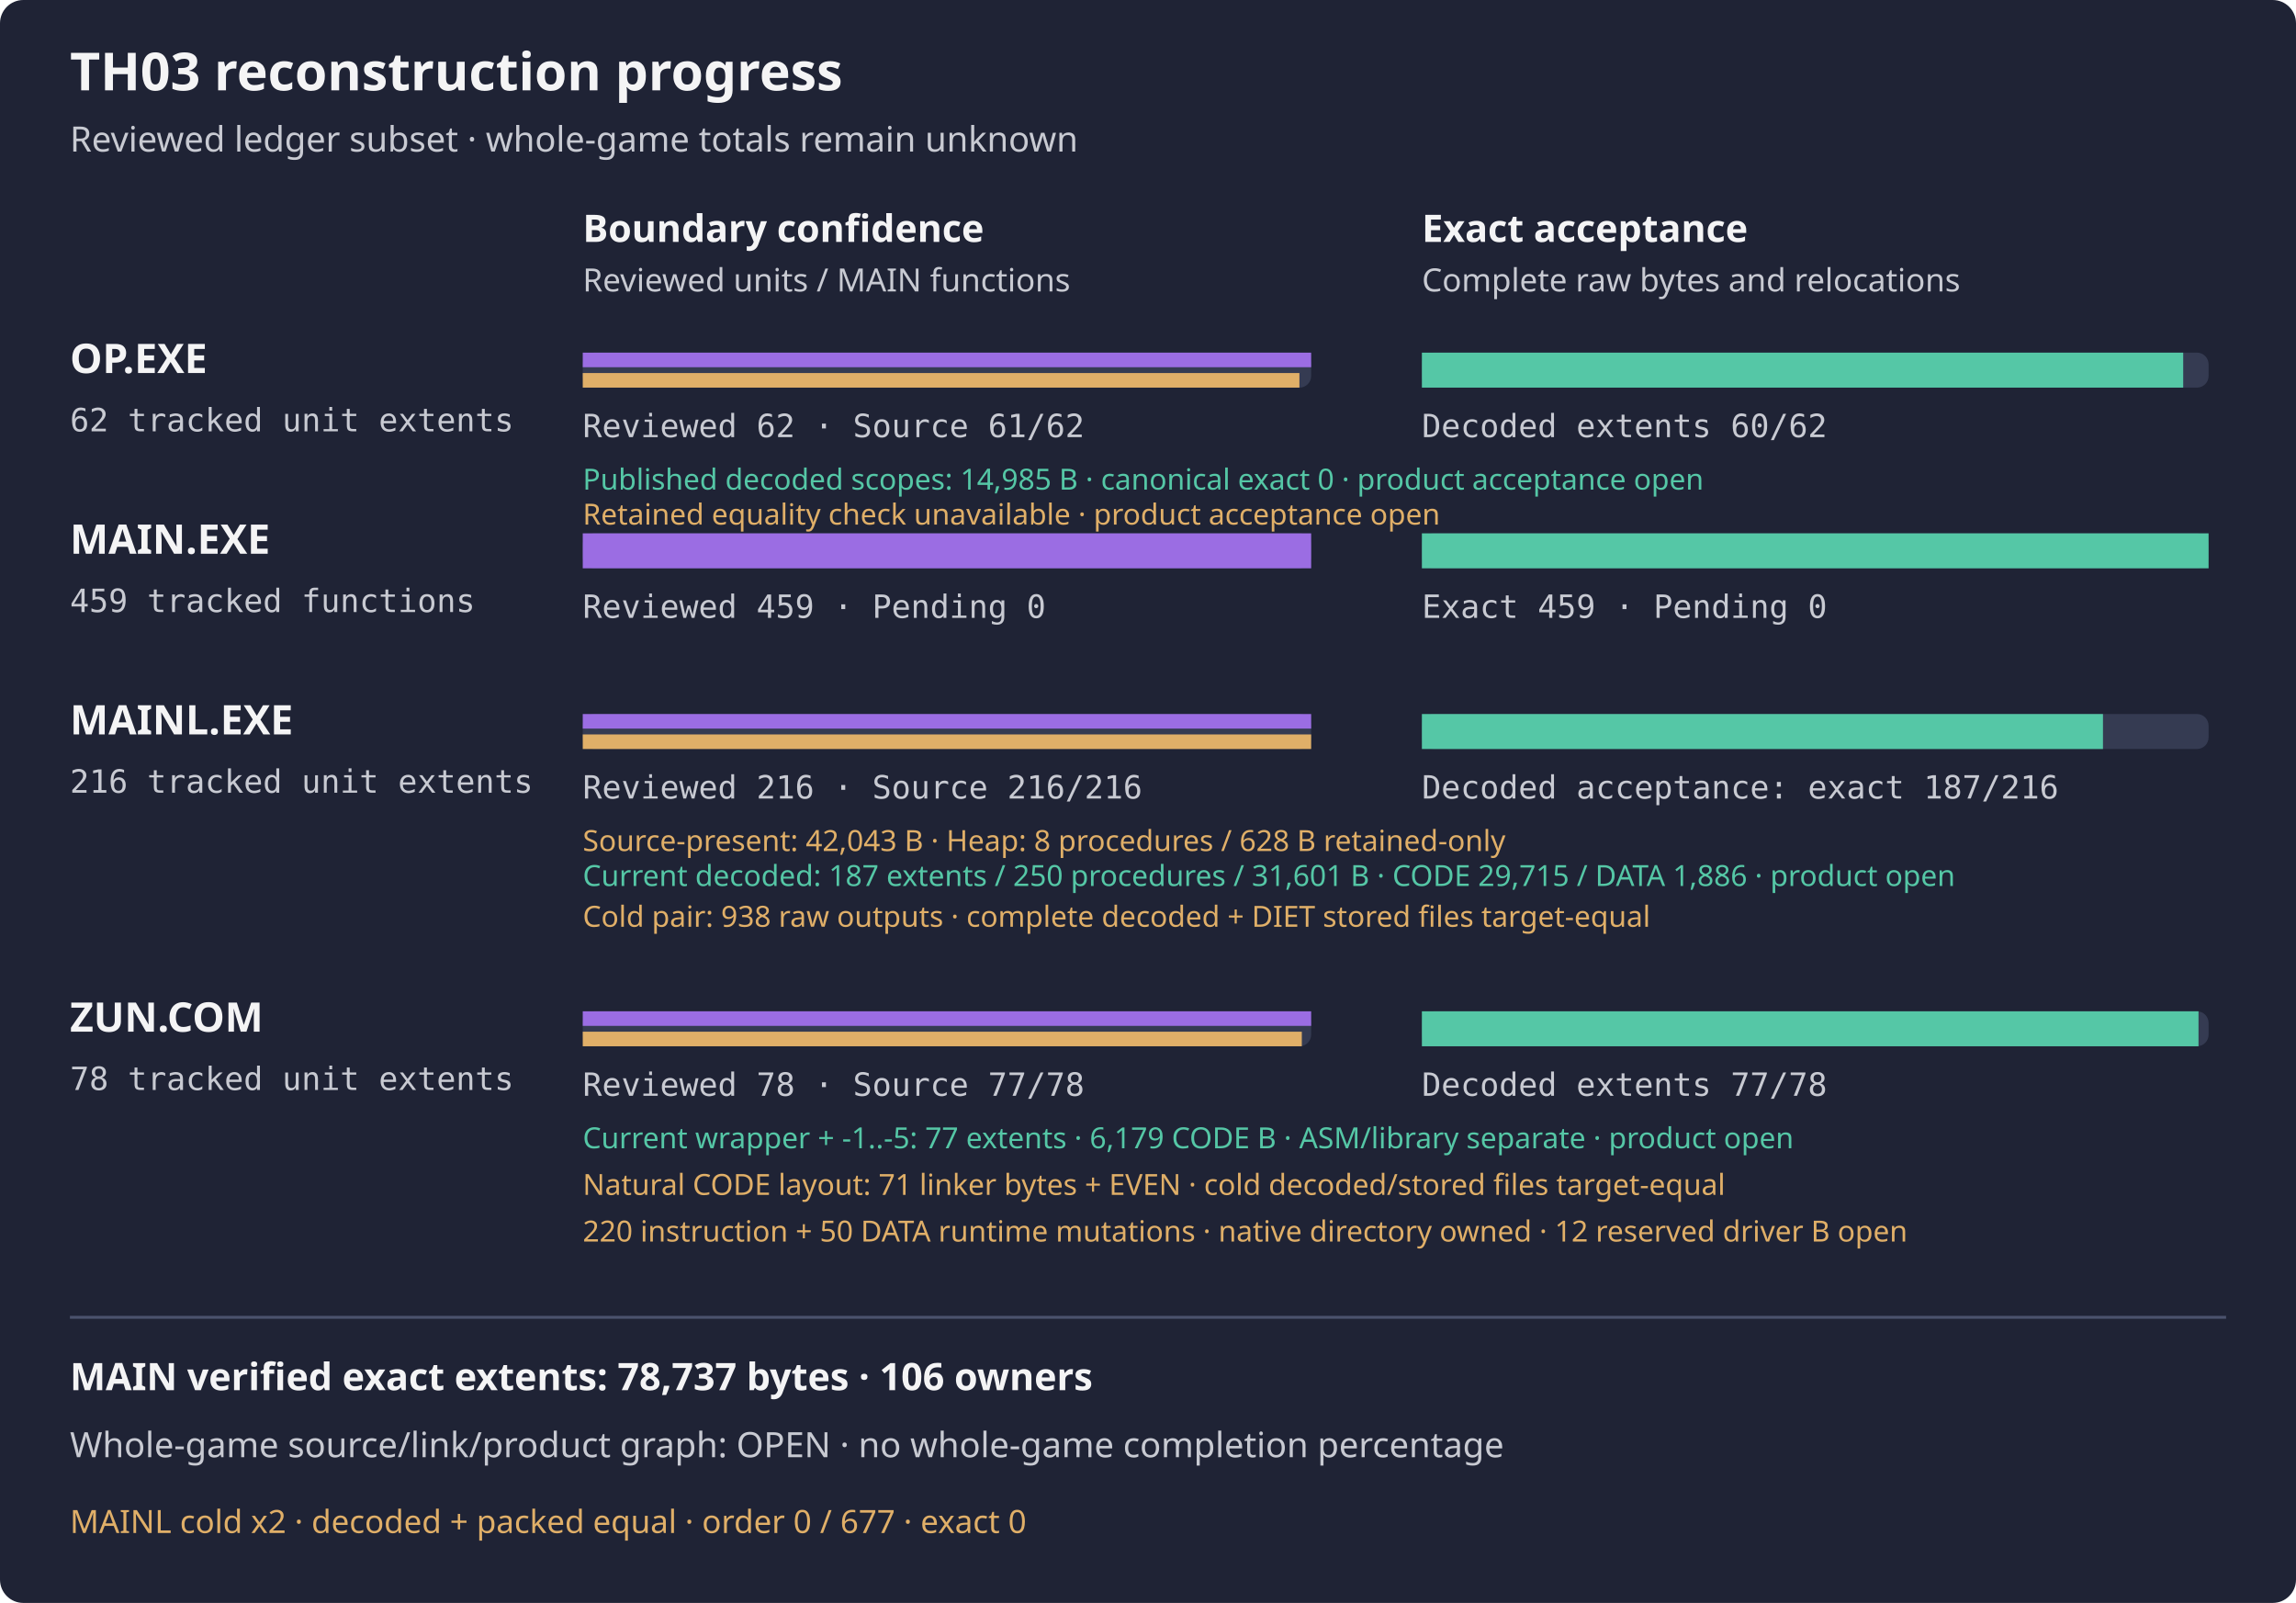
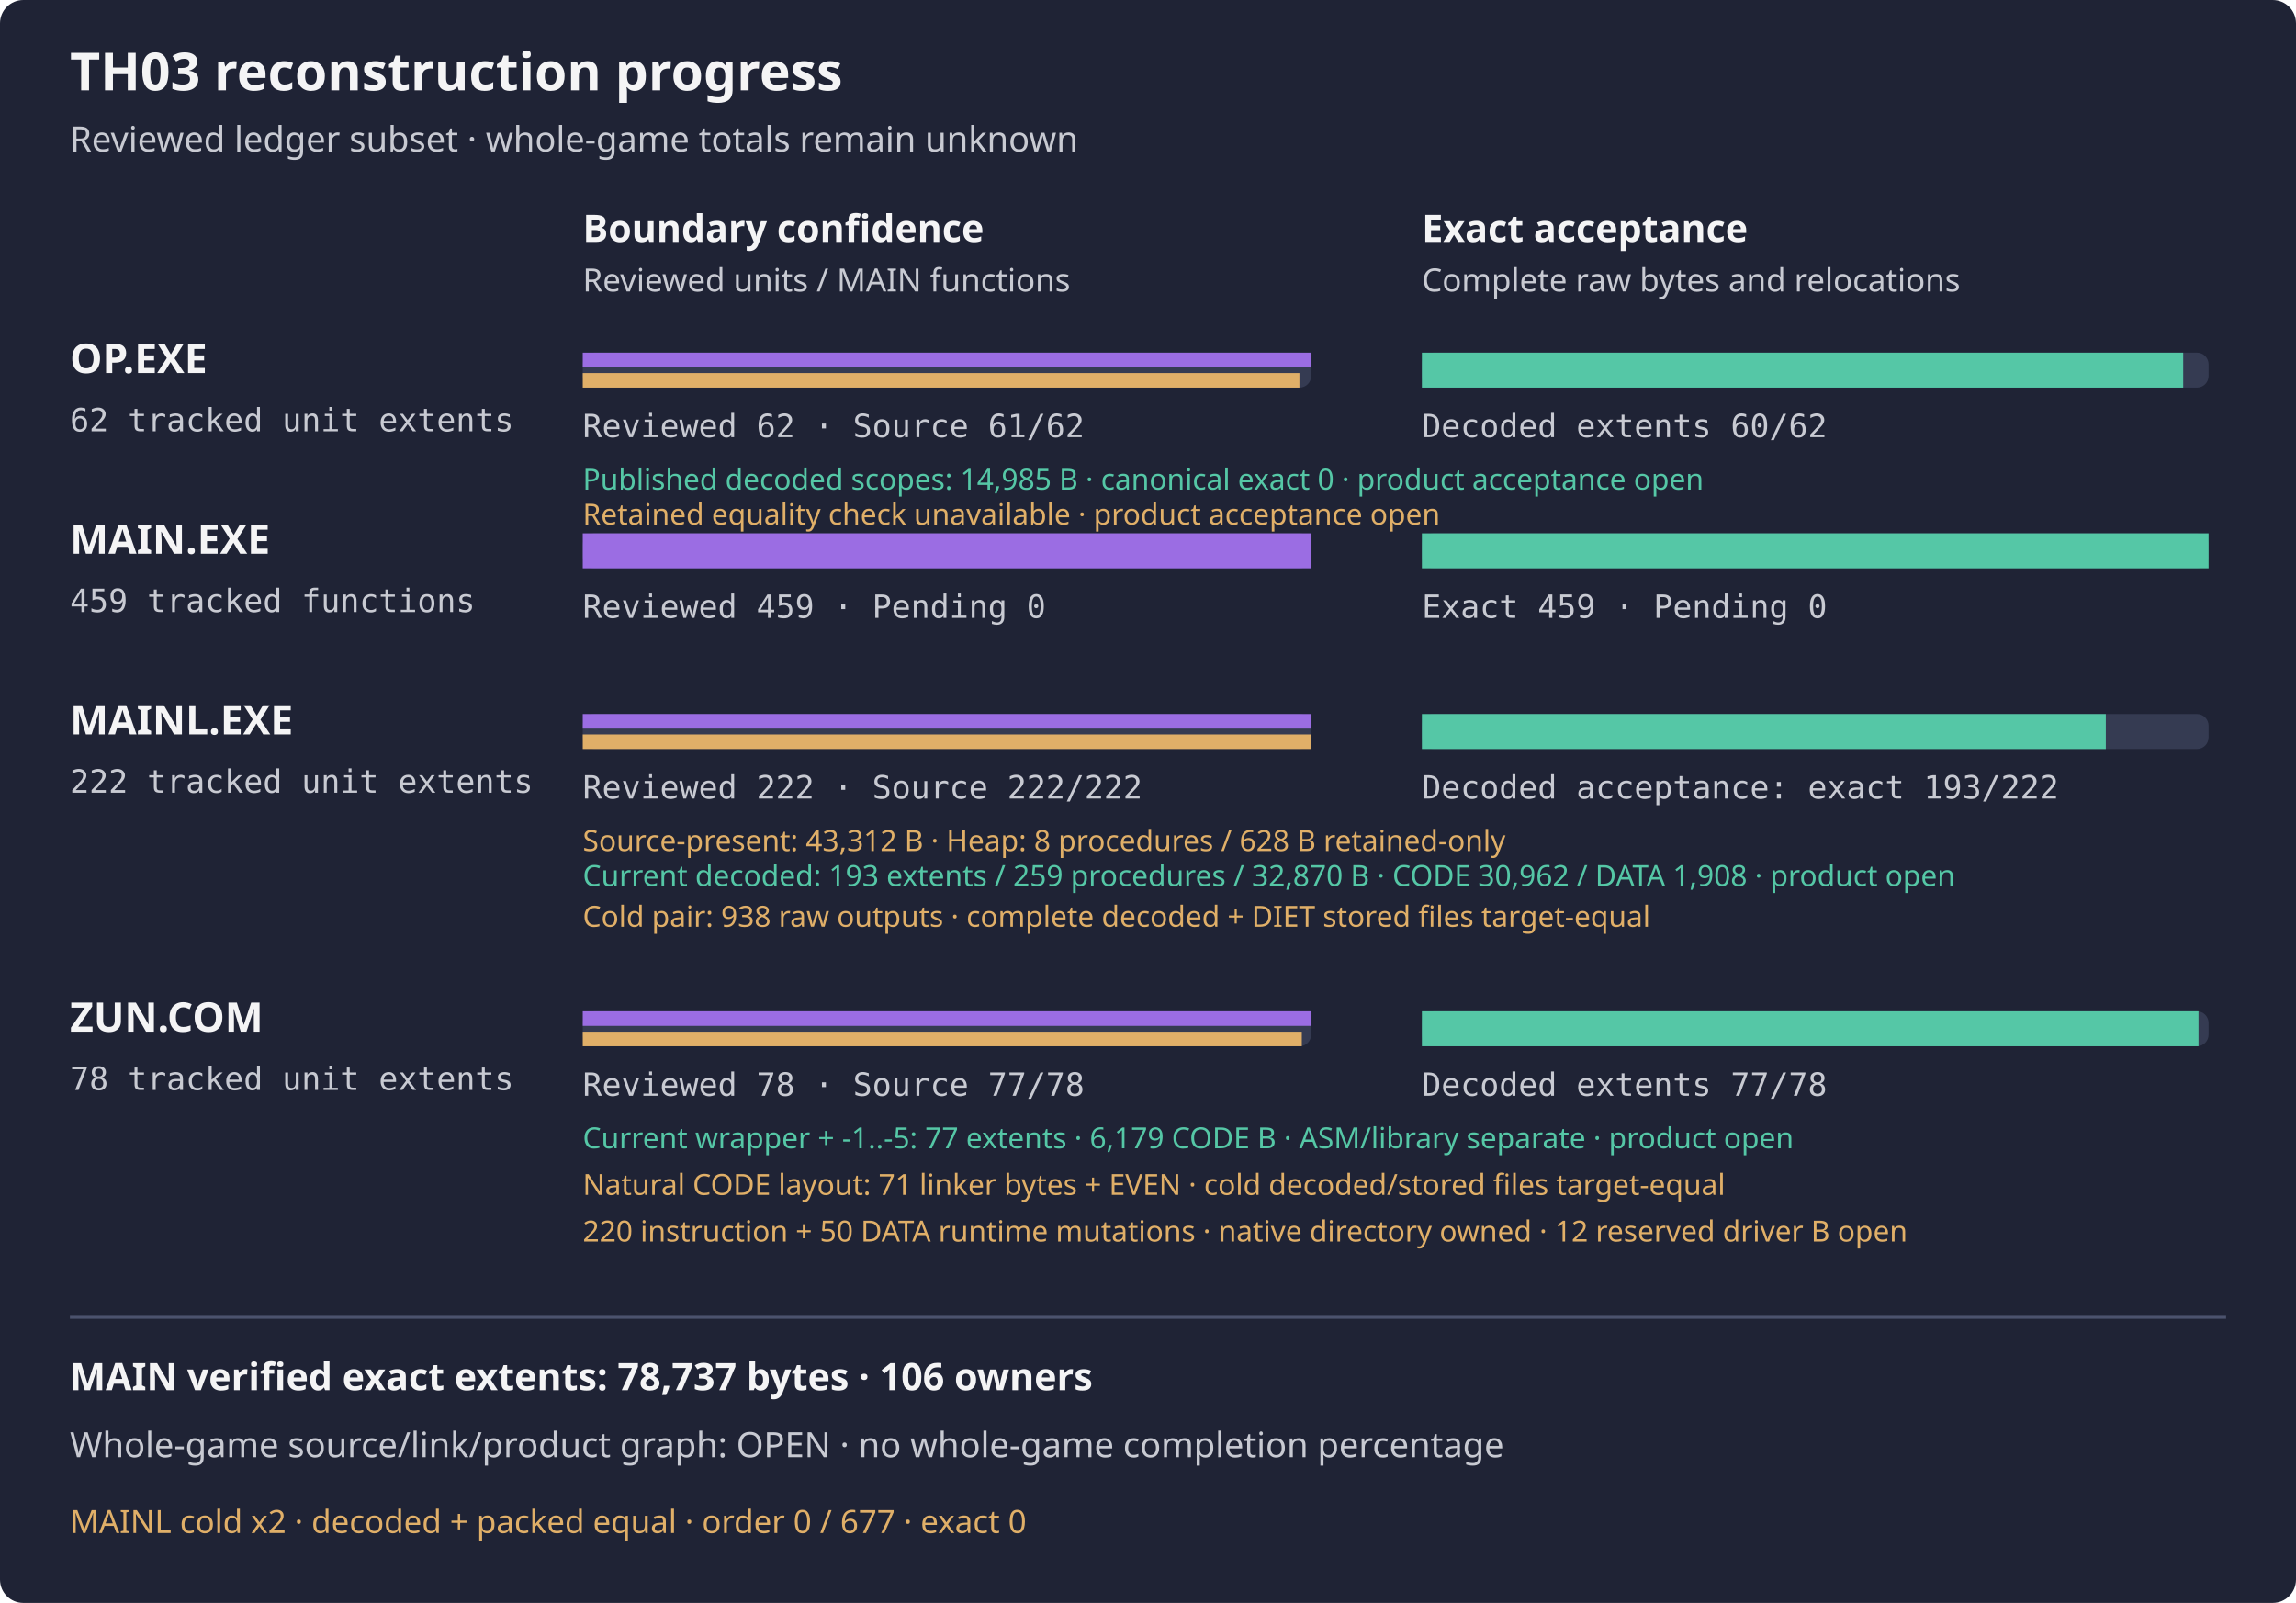
<svg xmlns="http://www.w3.org/2000/svg" width="788" height="550" viewBox="0 0 788 550" role="img" aria-label="TH03 reviewed subset reconstruction progress">
  <rect width="788" height="550" rx="8" fill="#1f2335" />
  <text x="24" y="31" fill="#f4f4f5" font-family="sans-serif" font-size="18" font-weight="600">TH03 reconstruction progress</text>
  <text x="24" y="52" fill="#c8cad2" font-family="sans-serif" font-size="12">Reviewed ledger subset · whole-game totals remain unknown</text>
  <text x="200" y="83" fill="#f4f4f5" font-family="sans-serif" font-size="13" font-weight="600">Boundary confidence</text>
  <text x="488" y="83" fill="#f4f4f5" font-family="sans-serif" font-size="13" font-weight="600">Exact acceptance</text>
  <text x="200" y="100" fill="#c8cad2" font-family="sans-serif" font-size="11">Reviewed units / MAIN functions</text>
  <text x="488" y="100" fill="#c8cad2" font-family="sans-serif" font-size="11">Complete raw bytes and relocations</text>
  <g aria-label="OP.EXE bars count tracked unit extents, not functions; source-present is not exact">
    <text x="24" y="128" fill="#f4f4f5" font-family="sans-serif" font-size="14" font-weight="600">OP.EXE</text>
    <text x="24" y="148" fill="#c8cad2" font-family="monospace" font-size="11">62 tracked unit extents</text>
    <rect x="200" y="121" width="250" height="12" rx="4" fill="#353b52" />
    <rect x="488" y="121" width="270" height="12" rx="4" fill="#353b52" />
    <rect x="200" y="121" width="250.00" height="5" fill="#9b6de3" />
    <rect x="200" y="128" width="245.97" height="5" fill="#e0af68" />
    <rect x="488" y="121" width="261.29" height="12" fill="#55c7a6" />
    <text x="200" y="150" fill="#c8cad2" font-family="monospace" font-size="11">Reviewed 62 · Source 61/62</text>
    <text x="488" y="150" fill="#c8cad2" font-family="monospace" font-size="11">Decoded extents 60/62</text>
  </g>
  <text x="200" y="168" fill="#55c7a6" font-family="sans-serif" font-size="10">Published decoded scopes: 14,985 B · canonical exact 0 · product acceptance open</text>
  <text x="200" y="180" fill="#e0af68" font-family="sans-serif" font-size="10">Retained equality check unavailable · product acceptance open</text>
  <text x="24" y="190" fill="#f4f4f5" font-family="sans-serif" font-size="14" font-weight="600">MAIN.EXE</text>
  <text x="24" y="210" fill="#c8cad2" font-family="monospace" font-size="11">459 tracked functions</text>
  <rect x="200" y="183" width="250" height="12" rx="4" fill="#353b52" />
  <rect x="488" y="183" width="270" height="12" rx="4" fill="#353b52" />
  <rect x="200" y="183" width="250.00" height="12" fill="#9b6de3" />
  <rect x="488" y="183" width="270.00" height="12" fill="#55c7a6" />
  <text x="200" y="212" fill="#c8cad2" font-family="monospace" font-size="11">Reviewed 459 · Pending 0</text>
  <text x="488" y="212" fill="#c8cad2" font-family="monospace" font-size="11">Exact 459 · Pending 0</text>
  <g aria-label="MAINL bars count tracked unit extents, not functions; source-present is not exact">
    <text x="24" y="252" fill="#f4f4f5" font-family="sans-serif" font-size="14" font-weight="600">MAINL.EXE</text>
-     <text x="24" y="272" fill="#c8cad2" font-family="monospace" font-size="11">216 tracked unit extents</text>
+     <text x="24" y="272" fill="#c8cad2" font-family="monospace" font-size="11">222 tracked unit extents</text>
    <rect x="200" y="245" width="250" height="12" rx="4" fill="#353b52" />
    <rect x="488" y="245" width="270" height="12" rx="4" fill="#353b52" />
    <rect x="200" y="245" width="250.00" height="5" fill="#9b6de3" />
    <rect x="200" y="252" width="250.00" height="5" fill="#e0af68" />
-     <rect x="488" y="245" width="233.75" height="12" fill="#55c7a6" />
-     <text x="200" y="274" fill="#c8cad2" font-family="monospace" font-size="11">Reviewed 216 · Source 216/216</text>
-     <text x="488" y="274" fill="#c8cad2" font-family="monospace" font-size="11">Decoded acceptance: exact 187/216</text>
-     <text x="200" y="292" fill="#e0af68" font-family="sans-serif" font-size="10">Source-present: 42,043 B · Heap: 8 procedures / 628 B retained-only</text>
+     <rect x="488" y="245" width="234.73" height="12" fill="#55c7a6" />
+     <text x="200" y="274" fill="#c8cad2" font-family="monospace" font-size="11">Reviewed 222 · Source 222/222</text>
+     <text x="488" y="274" fill="#c8cad2" font-family="monospace" font-size="11">Decoded acceptance: exact 193/222</text>
+     <text x="200" y="292" fill="#e0af68" font-family="sans-serif" font-size="10">Source-present: 43,312 B · Heap: 8 procedures / 628 B retained-only</text>
  </g>
-   <text x="200" y="304" fill="#55c7a6" font-family="sans-serif" font-size="10">Current decoded: 187 extents / 250 procedures / 31,601 B · CODE 29,715 / DATA 1,886 · product open</text>
+   <text x="200" y="304" fill="#55c7a6" font-family="sans-serif" font-size="10">Current decoded: 193 extents / 259 procedures / 32,870 B · CODE 30,962 / DATA 1,908 · product open</text>
  <text x="200" y="318" fill="#e0af68" font-family="sans-serif" font-size="10">Cold pair: 938 raw outputs · complete decoded + DIET stored files target-equal</text>
  <g aria-label="ZUN.COM bars count tracked unit extents, not functions; source-present is not exact">
    <text x="24" y="354" fill="#f4f4f5" font-family="sans-serif" font-size="14" font-weight="600">ZUN.COM</text>
    <text x="24" y="374" fill="#c8cad2" font-family="monospace" font-size="11">78 tracked unit extents</text>
    <rect x="200" y="347" width="250" height="12" rx="4" fill="#353b52" />
    <rect x="488" y="347" width="270" height="12" rx="4" fill="#353b52" />
    <rect x="200" y="347" width="250.00" height="5" fill="#9b6de3" />
    <rect x="200" y="354" width="246.79" height="5" fill="#e0af68" />
    <rect x="488" y="347" width="266.54" height="12" fill="#55c7a6" />
    <text x="200" y="376" fill="#c8cad2" font-family="monospace" font-size="11">Reviewed 78 · Source 77/78</text>
    <text x="488" y="376" fill="#c8cad2" font-family="monospace" font-size="11">Decoded extents 77/78</text>
  </g>
  <text x="200" y="394" fill="#55c7a6" font-family="sans-serif" font-size="10">Current wrapper + -1..-5: 77 extents · 6,179 CODE B · ASM/library separate · product open</text>
  <text x="200" y="410" fill="#e0af68" font-family="sans-serif" font-size="10">Natural CODE layout: 71 linker bytes + EVEN · cold decoded/stored files target-equal</text>
  <text x="200" y="426" fill="#e0af68" font-family="sans-serif" font-size="10">220 instruction + 50 DATA runtime mutations · native directory owned · 12 reserved driver B open</text>
  <path d="M24 452 H764" stroke="#4b526d" />
  <text x="24" y="477" fill="#f4f4f5" font-family="sans-serif" font-size="13" font-weight="600">MAIN verified exact extents: 78,737 bytes · 106 owners</text>
  <text x="24" y="500" fill="#c8cad2" font-family="sans-serif" font-size="12">Whole-game source/link/product graph: OPEN · no whole-game completion percentage</text>
  <text x="24" y="526" fill="#e0af68" font-family="sans-serif" font-size="11">MAINL cold x2 · decoded + packed equal · order 0 / 677 · exact 0</text>
</svg>
